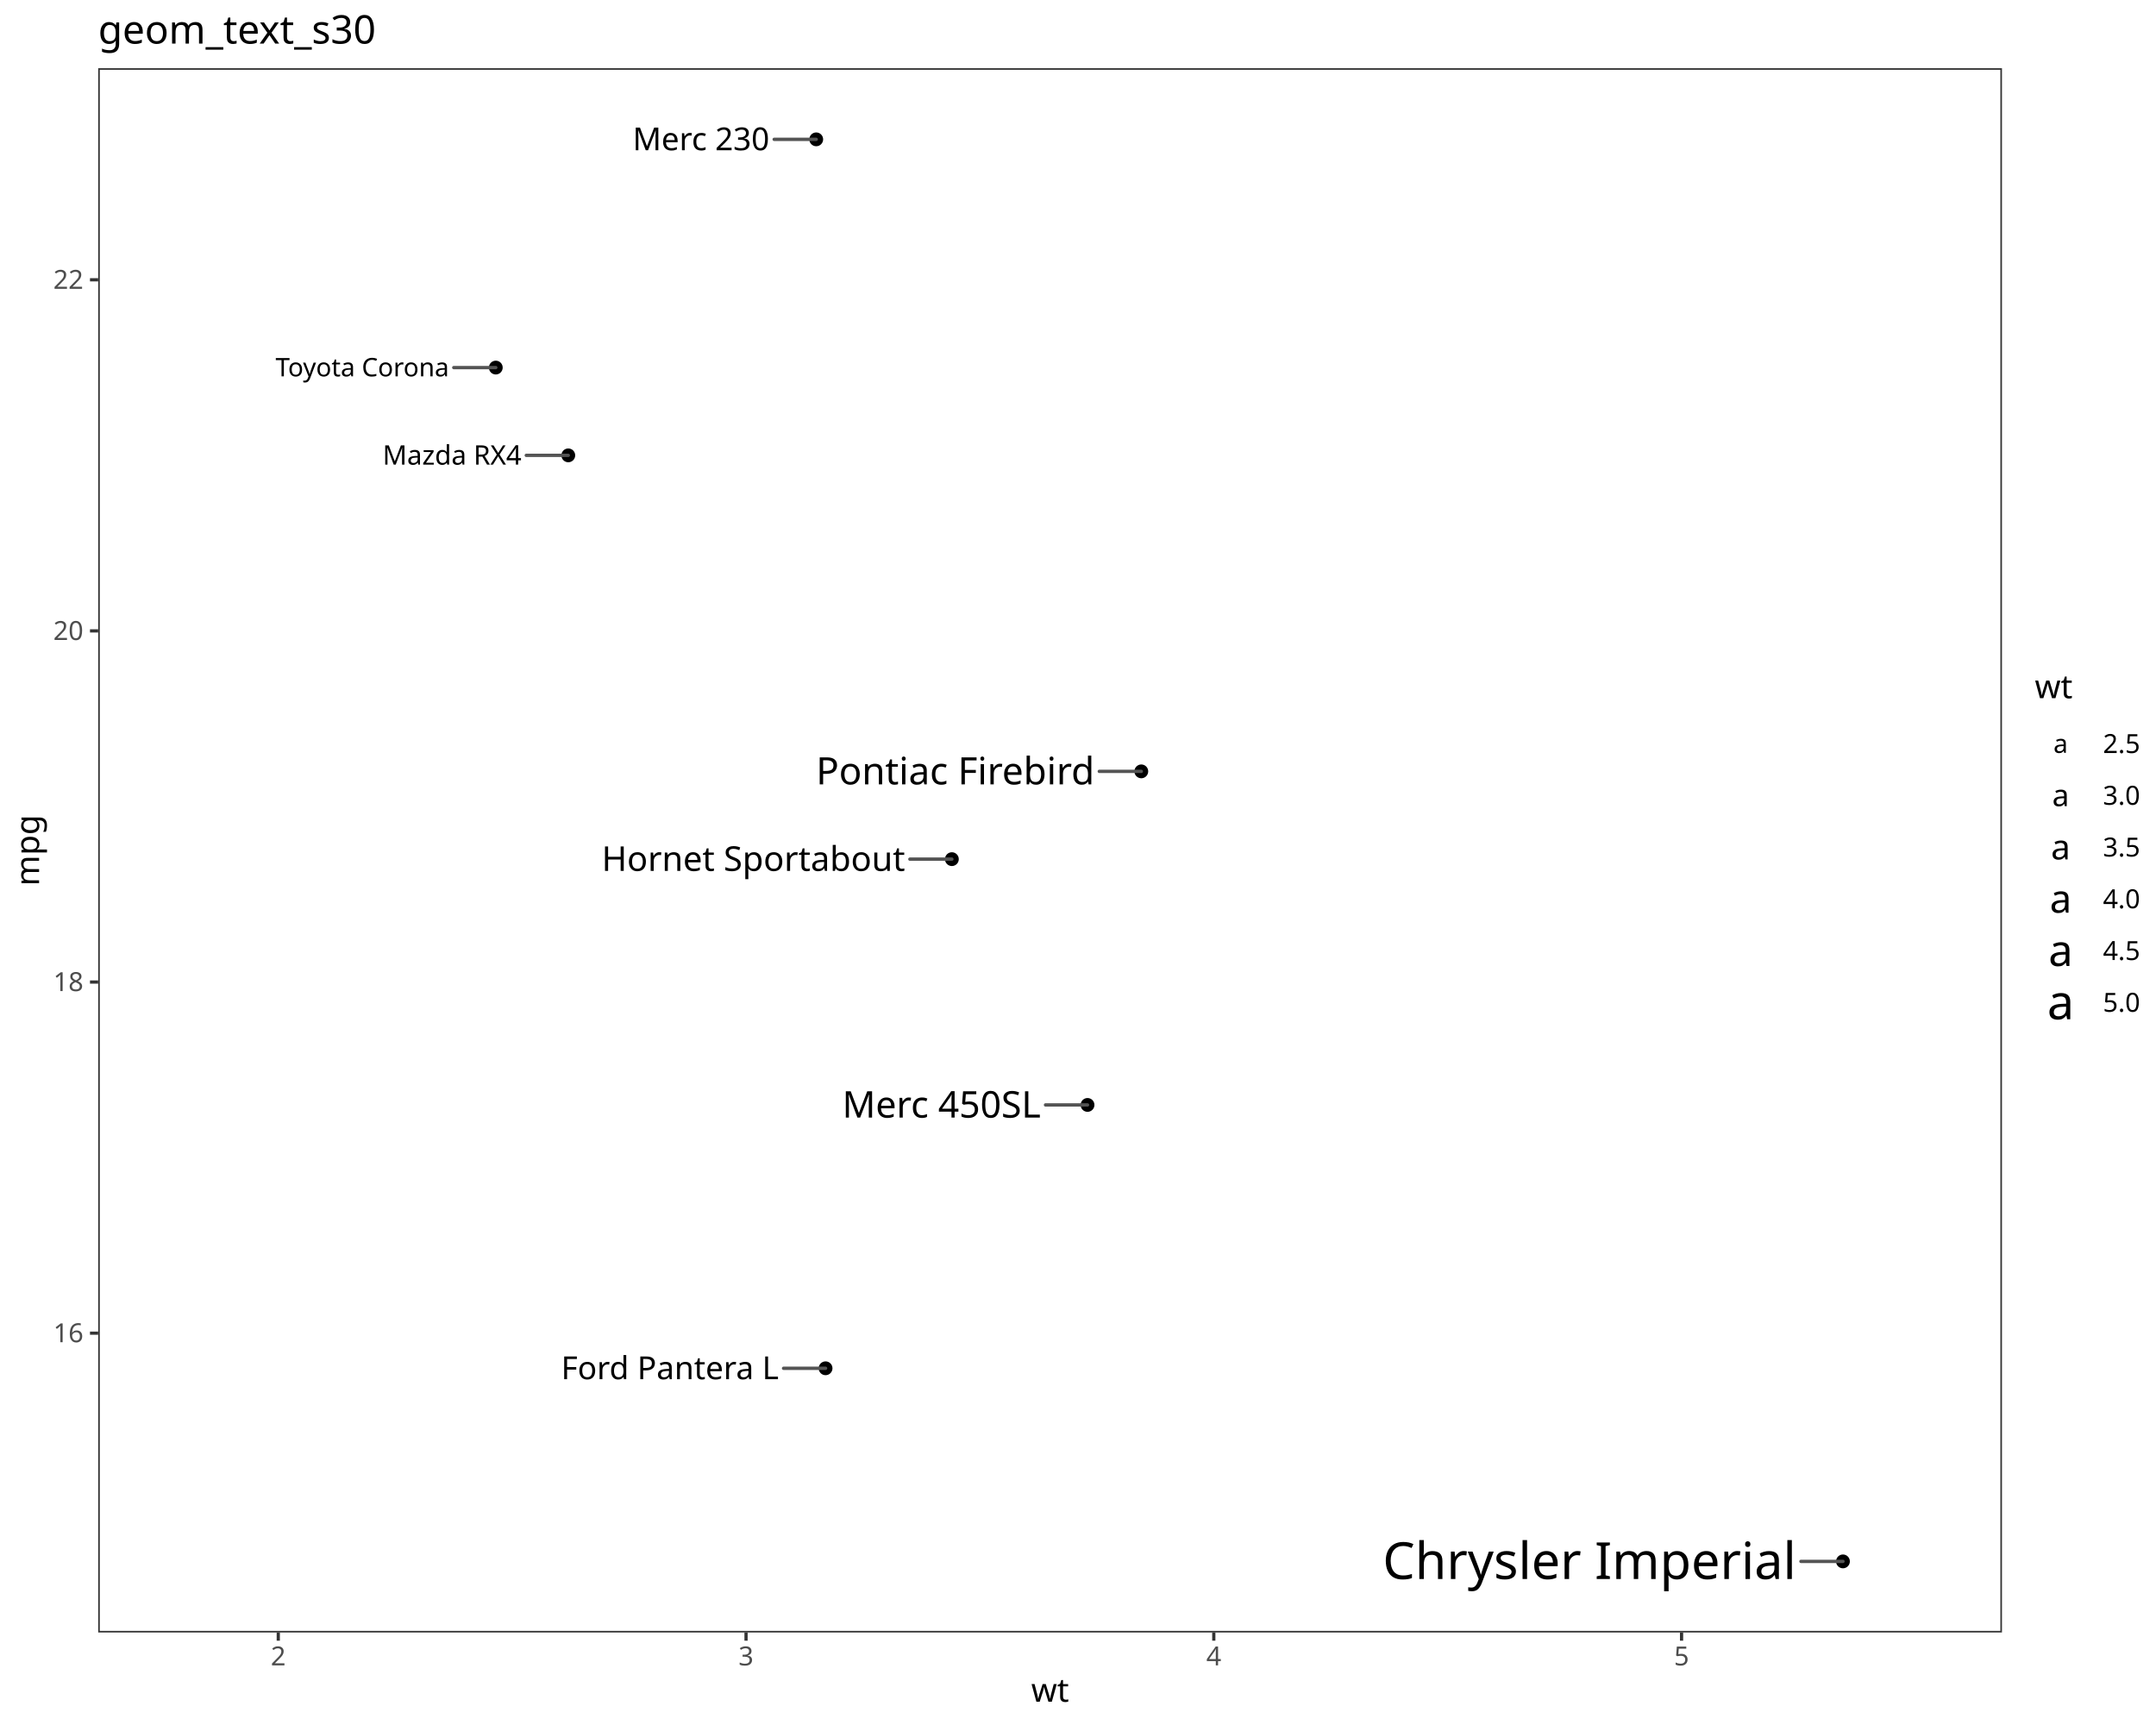
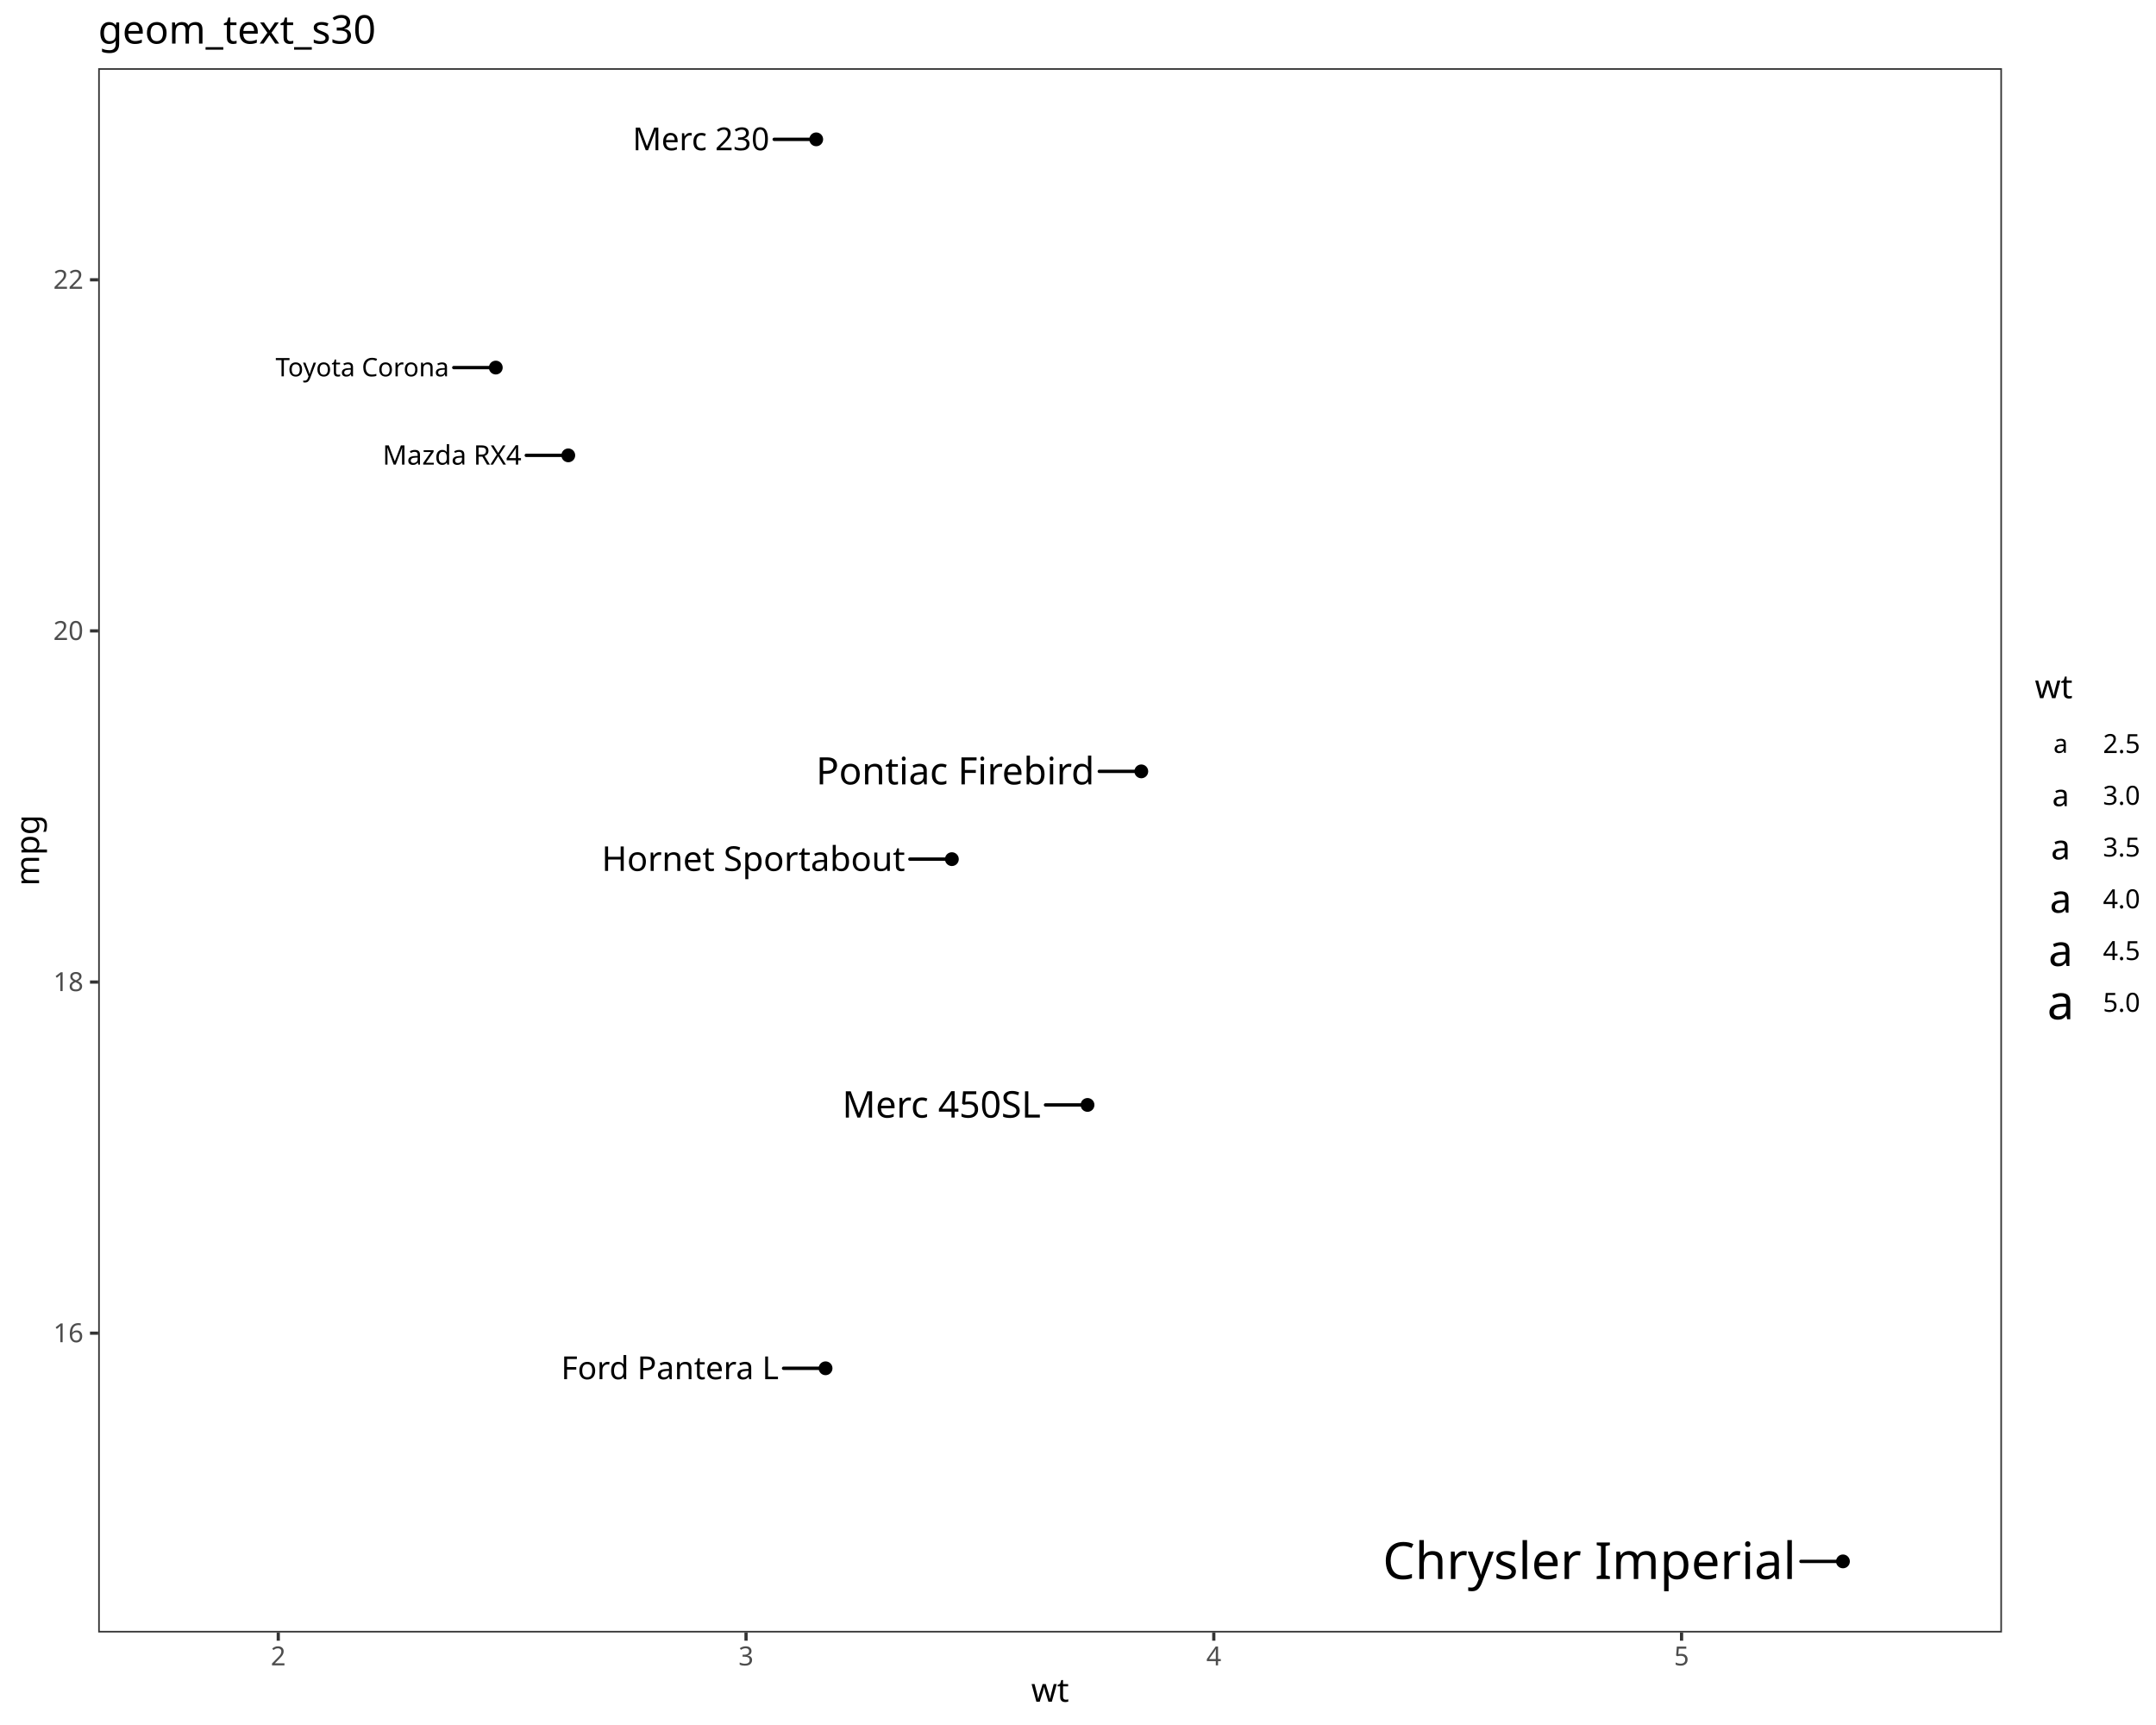
<svg xmlns="http://www.w3.org/2000/svg" class="svglite" data-engine-version="2.0" width="720.00pt" height="576.00pt" viewBox="0 0 720.00 576.00">
  <defs>
    <style type="text/css">
    .svglite line, .svglite polyline, .svglite polygon, .svglite path, .svglite rect, .svglite circle {
      fill: none;
      stroke: #000000;
      stroke-linecap: round;
      stroke-linejoin: round;
      stroke-miterlimit: 10.00;
    }
  </style>
  </defs>
  <rect width="100%" height="100%" style="stroke: none; fill: #FFFFFF;" />
  <defs>
    <clipPath id="cpMC4wMHw3MjAuMDB8MC4wMHw1NzYuMDA=">
      <rect x="0.00" y="0.00" width="720.00" height="576.00" />
    </clipPath>
  </defs>
  <g clip-path="url(#cpMC4wMHw3MjAuMDB8MC4wMHw1NzYuMDA=)">
    <rect x="0.00" y="0.00" width="720.00" height="576.00" style="stroke-width: 1.07; stroke: #FFFFFF; fill: #FFFFFF;" />
  </g>
  <defs>
    <clipPath id="cpMzIuNzl8NjY4LjU3fDIyLjc4fDU0NS4xMQ==">
      <rect x="32.79" y="22.78" width="635.77" height="522.33" />
    </clipPath>
  </defs>
  <g clip-path="url(#cpMzIuNzl8NjY4LjU3fDIyLjc4fDU0NS4xMQ==)">
    <rect x="32.79" y="22.78" width="635.77" height="522.33" style="stroke-width: 1.07; stroke: none; fill: #FFFFFF;" />
    <circle cx="189.78" cy="152.05" r="1.95" style="stroke-width: 0.71; fill: #000000;" />
    <circle cx="317.88" cy="286.88" r="1.95" style="stroke-width: 0.71; fill: #000000;" />
    <circle cx="272.58" cy="46.53" r="1.95" style="stroke-width: 0.71; fill: #000000;" />
    <circle cx="363.18" cy="368.95" r="1.95" style="stroke-width: 0.71; fill: #000000;" />
    <circle cx="615.46" cy="521.37" r="1.95" style="stroke-width: 0.71; fill: #000000;" />
    <circle cx="165.57" cy="122.74" r="1.95" style="stroke-width: 0.71; fill: #000000;" />
    <circle cx="381.14" cy="257.57" r="1.95" style="stroke-width: 0.71; fill: #000000;" />
    <circle cx="275.70" cy="456.89" r="1.95" style="stroke-width: 0.71; fill: #000000;" />
-     <line x1="175.75" y1="152.05" x2="189.78" y2="152.05" style="stroke-width: 1.12; stroke: #545454;" />
+     <line x1="175.75" y1="152.05" x2="189.78" y2="152.05" style="stroke-width: 1.12;" />
    <text x="174.16" y="155.14" text-anchor="end" style="font-size: 9.00px; font-family: sans;" textLength="47.01px" lengthAdjust="spacingAndGlyphs">Mazda RX4</text>
-     <line x1="303.85" y1="286.88" x2="317.88" y2="286.88" style="stroke-width: 1.12; stroke: #545454;" />
+     <line x1="303.85" y1="286.88" x2="317.88" y2="286.88" style="stroke-width: 1.12;" />
    <text x="302.26" y="290.81" text-anchor="end" style="font-size: 11.43px; font-family: sans;" textLength="93.38px" lengthAdjust="spacingAndGlyphs">Hornet Sportabout</text>
-     <line x1="258.54" y1="46.53" x2="272.58" y2="46.53" style="stroke-width: 1.12; stroke: #545454;" />
+     <line x1="258.54" y1="46.53" x2="272.58" y2="46.53" style="stroke-width: 1.12;" />
    <text x="256.95" y="50.16" text-anchor="end" style="font-size: 10.57px; font-family: sans;" textLength="44.05px" lengthAdjust="spacingAndGlyphs">Merc 230</text>
-     <line x1="349.15" y1="368.95" x2="363.18" y2="368.95" style="stroke-width: 1.12; stroke: #545454;" />
+     <line x1="349.15" y1="368.95" x2="363.18" y2="368.95" style="stroke-width: 1.12;" />
    <text x="347.56" y="373.18" text-anchor="end" style="font-size: 12.29px; font-family: sans;" textLength="66.25px" lengthAdjust="spacingAndGlyphs">Merc 450SL</text>
-     <line x1="601.43" y1="521.37" x2="615.46" y2="521.37" style="stroke-width: 1.12; stroke: #545454;" />
+     <line x1="601.43" y1="521.37" x2="615.46" y2="521.37" style="stroke-width: 1.12;" />
    <text x="599.84" y="527.24" text-anchor="end" style="font-size: 17.07px; font-family: sans;" textLength="129.03px" lengthAdjust="spacingAndGlyphs">Chrysler Imperial</text>
-     <line x1="151.54" y1="122.74" x2="165.57" y2="122.74" style="stroke-width: 1.12; stroke: #545454;" />
+     <line x1="151.54" y1="122.74" x2="165.57" y2="122.74" style="stroke-width: 1.12;" />
    <text x="149.95" y="125.67" text-anchor="end" style="font-size: 8.54px; font-family: sans;" textLength="56.47px" lengthAdjust="spacingAndGlyphs">Toyota Corona</text>
-     <line x1="367.11" y1="257.57" x2="381.14" y2="257.57" style="stroke-width: 1.12; stroke: #545454;" />
+     <line x1="367.11" y1="257.57" x2="381.14" y2="257.57" style="stroke-width: 1.12;" />
    <text x="365.52" y="261.91" text-anchor="end" style="font-size: 12.63px; font-family: sans;" textLength="88.42px" lengthAdjust="spacingAndGlyphs">Pontiac Firebird</text>
-     <line x1="261.67" y1="456.89" x2="275.70" y2="456.89" style="stroke-width: 1.12; stroke: #545454;" />
+     <line x1="261.67" y1="456.89" x2="275.70" y2="456.89" style="stroke-width: 1.12;" />
    <text x="260.08" y="460.54" text-anchor="end" style="font-size: 10.63px; font-family: sans;" textLength="70.88px" lengthAdjust="spacingAndGlyphs">Ford Pantera L</text>
    <rect x="32.79" y="22.78" width="635.77" height="522.33" style="stroke-width: 1.07; stroke: #333333;" />
  </g>
  <g clip-path="url(#cpMC4wMHw3MjAuMDB8MC4wMHw1NzYuMDA=)">
    <text x="27.86" y="448.19" text-anchor="end" style="font-size: 8.80px; fill: #4D4D4D; font-family: sans;" textLength="9.79px" lengthAdjust="spacingAndGlyphs">16</text>
    <text x="27.86" y="330.94" text-anchor="end" style="font-size: 8.80px; fill: #4D4D4D; font-family: sans;" textLength="9.79px" lengthAdjust="spacingAndGlyphs">18</text>
    <text x="27.86" y="213.70" text-anchor="end" style="font-size: 8.80px; fill: #4D4D4D; font-family: sans;" textLength="9.79px" lengthAdjust="spacingAndGlyphs">20</text>
    <text x="27.86" y="96.45" text-anchor="end" style="font-size: 8.80px; fill: #4D4D4D; font-family: sans;" textLength="9.79px" lengthAdjust="spacingAndGlyphs">22</text>
    <polyline points="30.05,445.16 32.79,445.16 " style="stroke-width: 1.07; stroke: #333333; stroke-linecap: butt;" />
    <polyline points="30.05,327.92 32.79,327.92 " style="stroke-width: 1.07; stroke: #333333; stroke-linecap: butt;" />
    <polyline points="30.05,210.67 32.79,210.67 " style="stroke-width: 1.07; stroke: #333333; stroke-linecap: butt;" />
    <polyline points="30.05,93.42 32.79,93.42 " style="stroke-width: 1.07; stroke: #333333; stroke-linecap: butt;" />
    <polyline points="92.93,547.85 92.93,545.11 " style="stroke-width: 1.07; stroke: #333333; stroke-linecap: butt;" />
    <polyline points="249.14,547.85 249.14,545.11 " style="stroke-width: 1.07; stroke: #333333; stroke-linecap: butt;" />
    <polyline points="405.35,547.85 405.35,545.11 " style="stroke-width: 1.07; stroke: #333333; stroke-linecap: butt;" />
    <polyline points="561.56,547.85 561.56,545.11 " style="stroke-width: 1.07; stroke: #333333; stroke-linecap: butt;" />
    <text x="92.93" y="556.10" text-anchor="middle" style="font-size: 8.80px; fill: #4D4D4D; font-family: sans;" textLength="4.89px" lengthAdjust="spacingAndGlyphs">2</text>
    <text x="249.14" y="556.10" text-anchor="middle" style="font-size: 8.80px; fill: #4D4D4D; font-family: sans;" textLength="4.89px" lengthAdjust="spacingAndGlyphs">3</text>
    <text x="405.35" y="556.10" text-anchor="middle" style="font-size: 8.80px; fill: #4D4D4D; font-family: sans;" textLength="4.89px" lengthAdjust="spacingAndGlyphs">4</text>
    <text x="561.56" y="556.10" text-anchor="middle" style="font-size: 8.80px; fill: #4D4D4D; font-family: sans;" textLength="4.89px" lengthAdjust="spacingAndGlyphs">5</text>
    <text x="350.68" y="568.24" text-anchor="middle" style="font-size: 11.00px; font-family: sans;" textLength="11.00px" lengthAdjust="spacingAndGlyphs">wt</text>
    <text transform="translate(13.05,283.95) rotate(-90)" text-anchor="middle" style="font-size: 11.00px; font-family: sans;" textLength="21.40px" lengthAdjust="spacingAndGlyphs">mpg</text>
    <rect x="679.53" y="224.44" width="34.99" height="119.01" style="stroke-width: 1.07; stroke: none; fill: #FFFFFF;" />
    <text x="679.53" y="233.15" style="font-size: 11.00px; font-family: sans;" textLength="11.00px" lengthAdjust="spacingAndGlyphs">wt</text>
    <rect x="679.53" y="239.77" width="17.28" height="17.28" style="stroke-width: 1.07; stroke: none; fill: #FFFFFF;" />
    <text x="688.17" y="251.39" text-anchor="middle" style="font-size: 8.64px; font-family: sans;" textLength="4.81px" lengthAdjust="spacingAndGlyphs">a</text>
    <rect x="679.53" y="257.05" width="17.28" height="17.28" style="stroke-width: 1.07; stroke: none; fill: #FFFFFF;" />
    <text x="688.17" y="269.18" text-anchor="middle" style="font-size: 10.12px; font-family: sans;" textLength="5.63px" lengthAdjust="spacingAndGlyphs">a</text>
    <rect x="679.53" y="274.33" width="17.28" height="17.28" style="stroke-width: 1.07; stroke: none; fill: #FFFFFF;" />
    <text x="688.17" y="286.97" text-anchor="middle" style="font-size: 11.60px; font-family: sans;" textLength="6.45px" lengthAdjust="spacingAndGlyphs">a</text>
    <rect x="679.53" y="291.61" width="17.28" height="17.28" style="stroke-width: 1.07; stroke: none; fill: #FFFFFF;" />
    <text x="688.17" y="304.76" text-anchor="middle" style="font-size: 13.09px; font-family: sans;" textLength="7.28px" lengthAdjust="spacingAndGlyphs">a</text>
    <rect x="679.53" y="308.89" width="17.28" height="17.28" style="stroke-width: 1.07; stroke: none; fill: #FFFFFF;" />
    <text x="688.17" y="322.55" text-anchor="middle" style="font-size: 14.57px; font-family: sans;" textLength="8.10px" lengthAdjust="spacingAndGlyphs">a</text>
    <rect x="679.53" y="326.17" width="17.28" height="17.28" style="stroke-width: 1.07; stroke: none; fill: #FFFFFF;" />
    <text x="688.17" y="340.34" text-anchor="middle" style="font-size: 16.05px; font-family: sans;" textLength="8.93px" lengthAdjust="spacingAndGlyphs">a</text>
    <text x="702.29" y="251.44" style="font-size: 8.80px; font-family: sans;" textLength="12.23px" lengthAdjust="spacingAndGlyphs">2.5</text>
    <text x="702.29" y="268.72" style="font-size: 8.80px; font-family: sans;" textLength="12.23px" lengthAdjust="spacingAndGlyphs">3.0</text>
    <text x="702.29" y="286.00" style="font-size: 8.80px; font-family: sans;" textLength="12.23px" lengthAdjust="spacingAndGlyphs">3.5</text>
    <text x="702.29" y="303.28" style="font-size: 8.80px; font-family: sans;" textLength="12.23px" lengthAdjust="spacingAndGlyphs">4.0</text>
    <text x="702.29" y="320.56" style="font-size: 8.80px; font-family: sans;" textLength="12.23px" lengthAdjust="spacingAndGlyphs">4.5</text>
    <text x="702.29" y="337.84" style="font-size: 8.80px; font-family: sans;" textLength="12.23px" lengthAdjust="spacingAndGlyphs">5.0</text>
    <text x="32.79" y="14.56" style="font-size: 13.20px; font-family: sans;" textLength="90.28px" lengthAdjust="spacingAndGlyphs">geom_text_s30</text>
  </g>
</svg>
